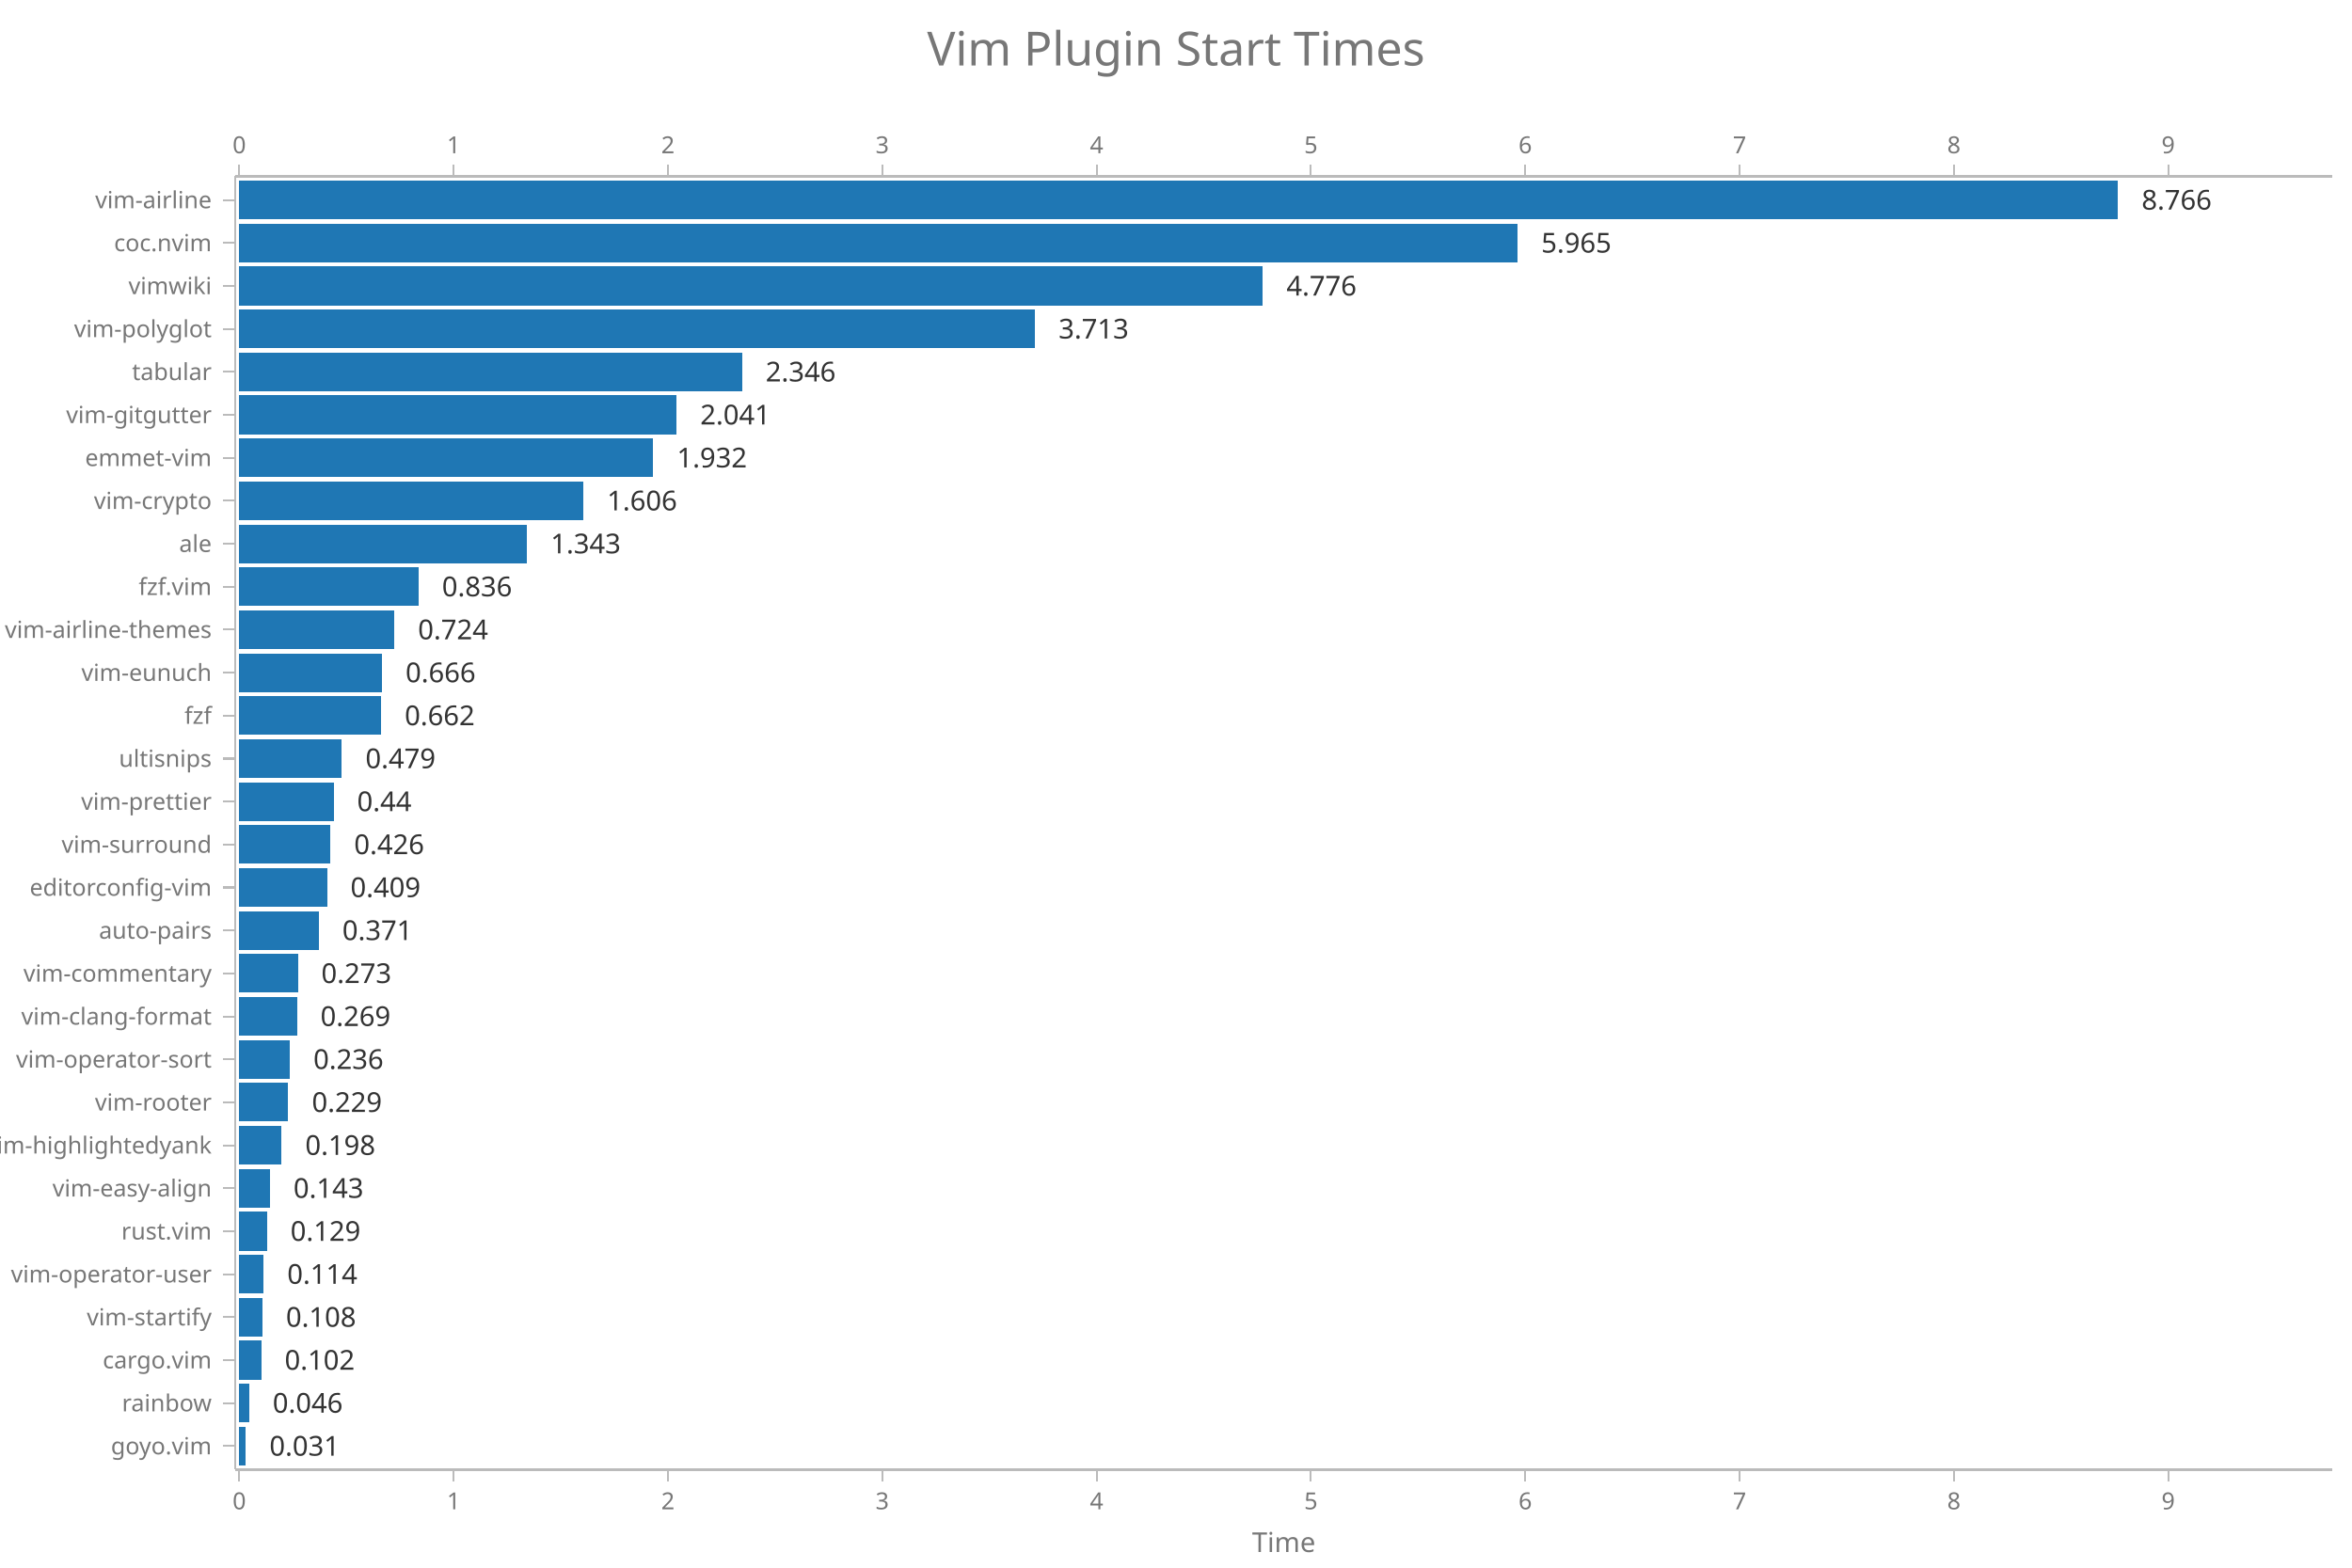
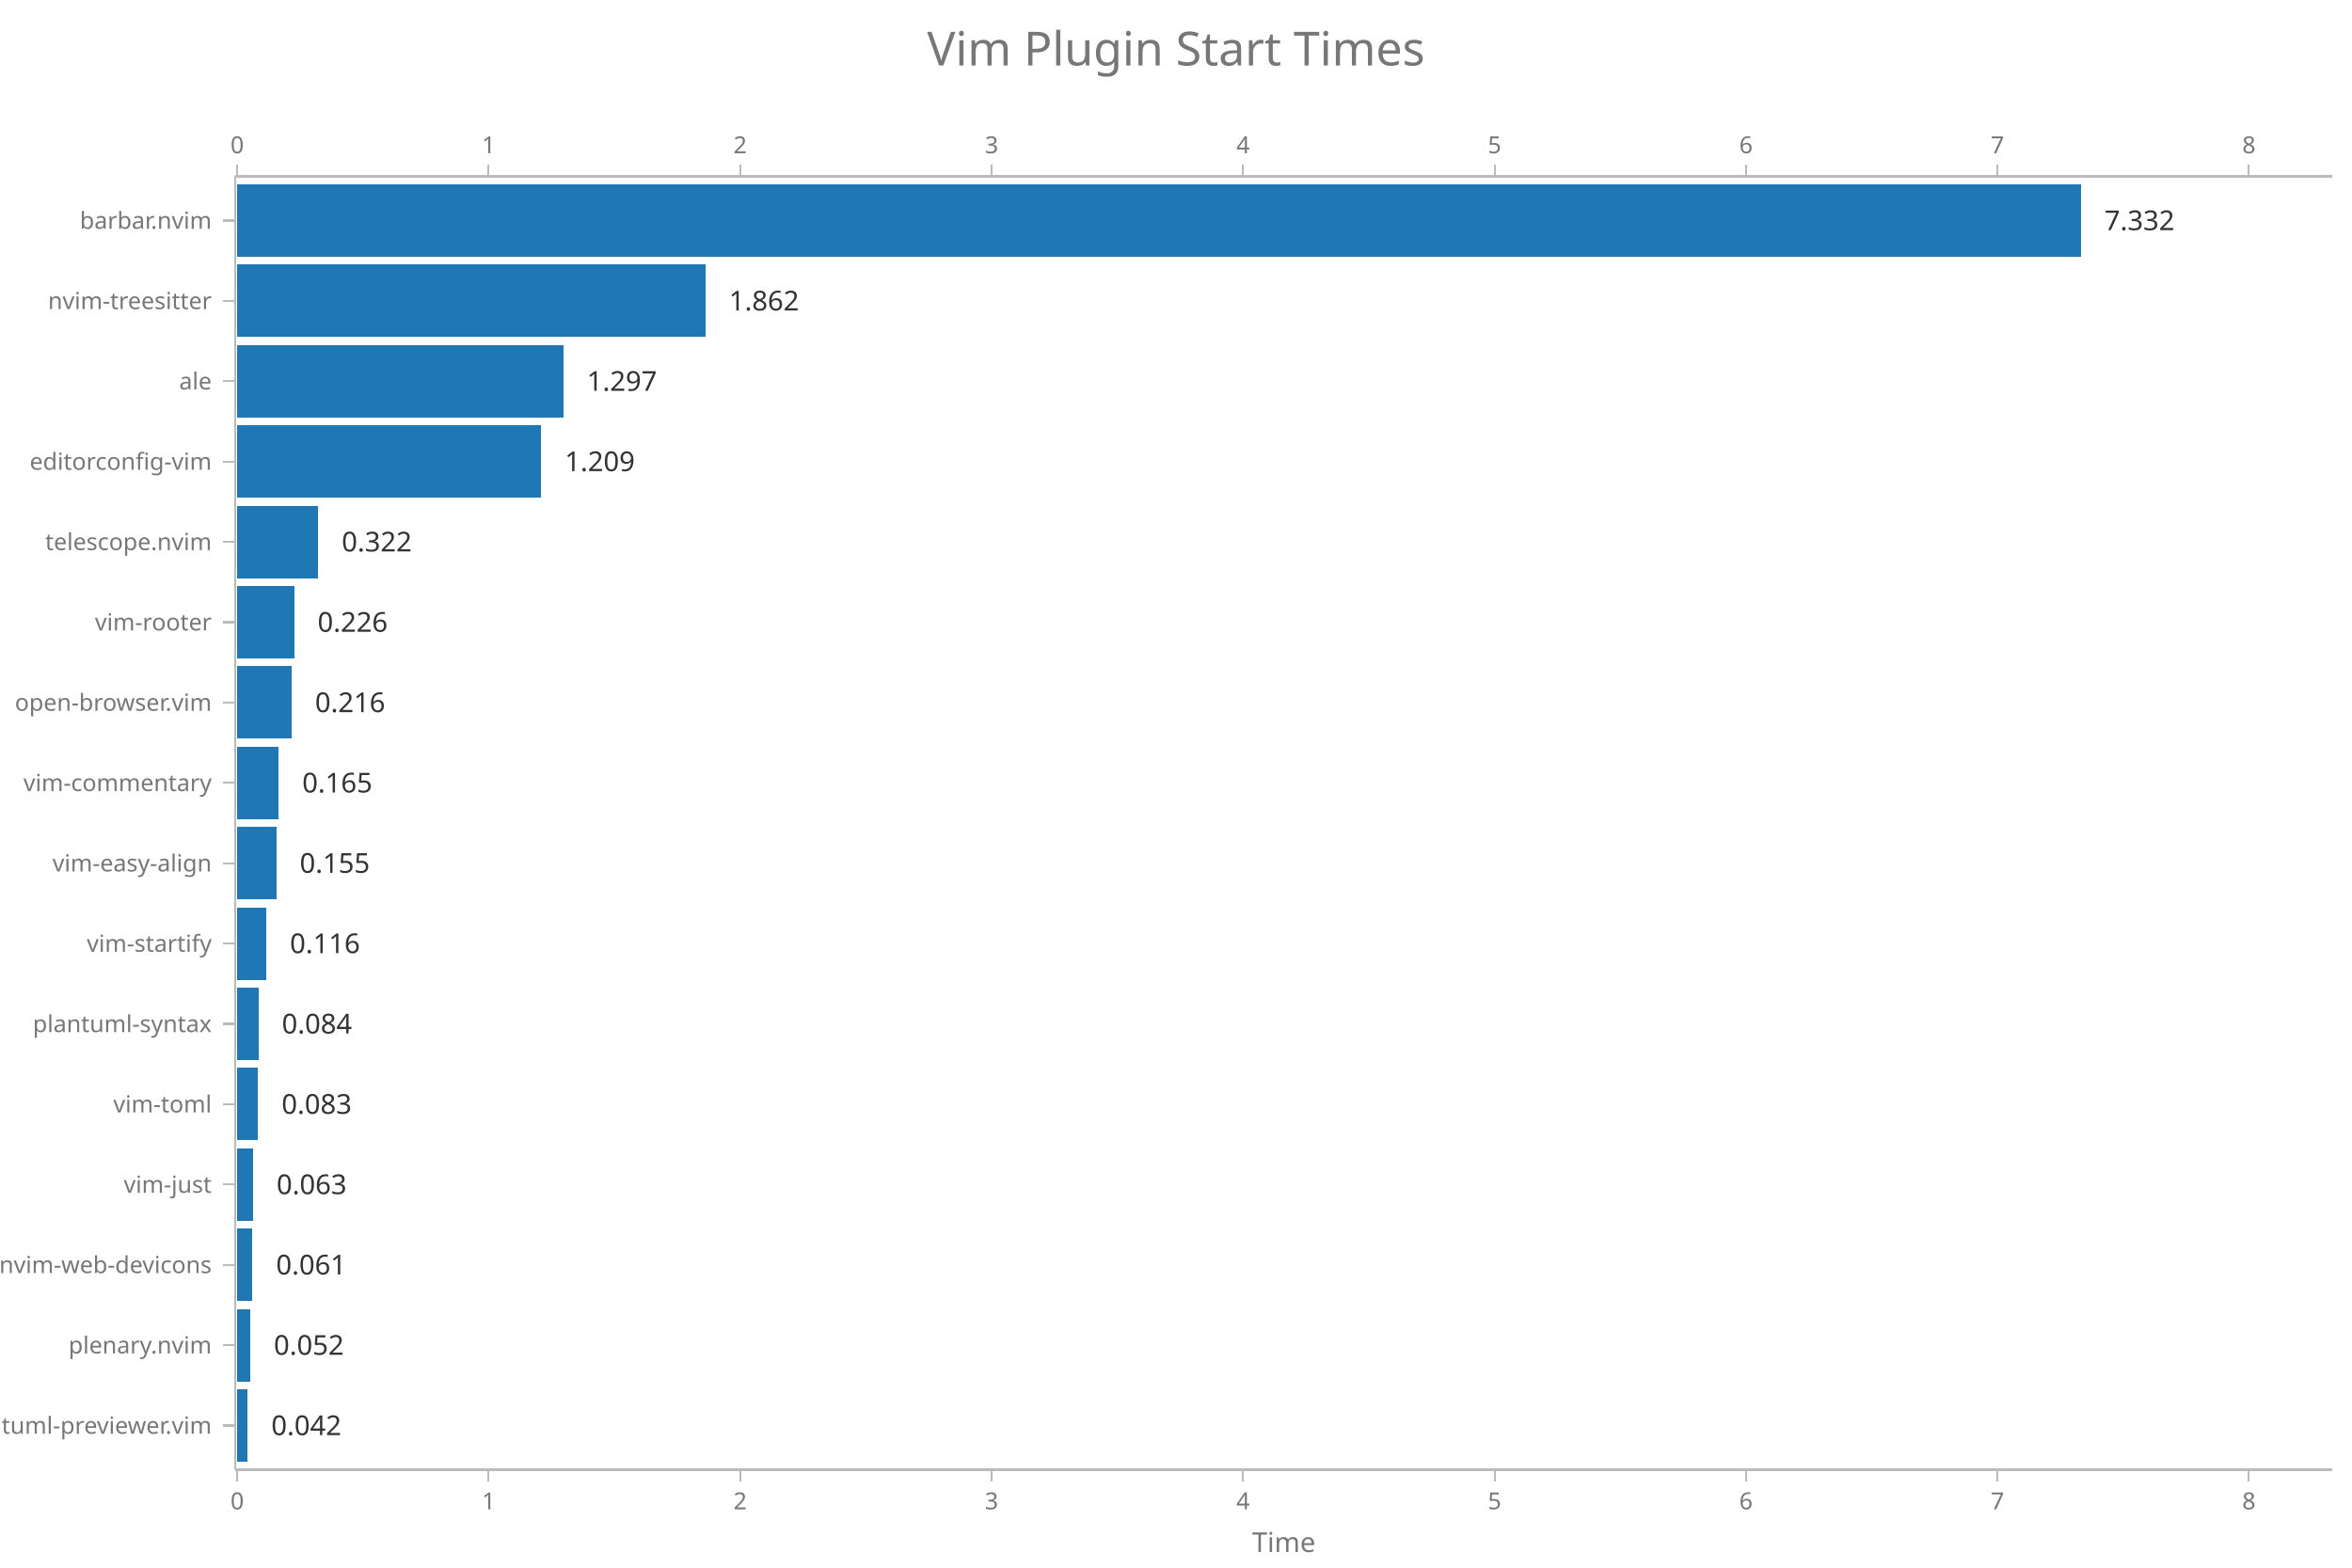
<svg xmlns="http://www.w3.org/2000/svg" height="800" viewBox="0 0 1200 800" width="1200">
  <g class="g-chart">
    <g class="g-title" transform="translate(600,25)">
      <text dy=".35em" fill="#777" font-family="sans-serif" font-size="24px" text-anchor="middle" x="0" y="0">
Vim Plugin Start Times
</text>
    </g>
    <g class="x-axis" transform="translate(120,90)">
      <line shape-rendering="crispEdges" stroke="#bbbbbb" stroke-width="1" x1="0" x2="1070" y1="0" y2="0" />
-       <g class="tick" transform="translate(2.07767,0)">
+       <g class="tick" transform="translate(1.026379,0)">
        <line shape-rendering="crispEdges" stroke="#bbbbbb" stroke-width="1px" x1="0" x2="0" y1="0" y2="-6" />
        <text dy=".35em" fill="#777" font-family="sans-serif" font-size="12px" text-anchor="middle" transform="rotate(0,0,-16)" x="0" y="-16">
0
</text>
      </g>
-       <g class="tick" transform="translate(111.4287,0)">
+       <g class="tick" transform="translate(129.3237,0)">
        <line shape-rendering="crispEdges" stroke="#bbbbbb" stroke-width="1px" x1="0" x2="0" y1="0" y2="-6" />
        <text dy=".35em" fill="#777" font-family="sans-serif" font-size="12px" text-anchor="middle" transform="rotate(0,0,-16)" x="0" y="-16">
1
</text>
      </g>
-       <g class="tick" transform="translate(220.7798,0)">
+       <g class="tick" transform="translate(257.6211,0)">
        <line shape-rendering="crispEdges" stroke="#bbbbbb" stroke-width="1px" x1="0" x2="0" y1="0" y2="-6" />
        <text dy=".35em" fill="#777" font-family="sans-serif" font-size="12px" text-anchor="middle" transform="rotate(0,0,-16)" x="0" y="-16">
2
</text>
      </g>
-       <g class="tick" transform="translate(330.1308,0)">
+       <g class="tick" transform="translate(385.9184,0)">
        <line shape-rendering="crispEdges" stroke="#bbbbbb" stroke-width="1px" x1="0" x2="0" y1="0" y2="-6" />
        <text dy=".35em" fill="#777" font-family="sans-serif" font-size="12px" text-anchor="middle" transform="rotate(0,0,-16)" x="0" y="-16">
3
</text>
      </g>
-       <g class="tick" transform="translate(439.4819,0)">
+       <g class="tick" transform="translate(514.2158,0)">
        <line shape-rendering="crispEdges" stroke="#bbbbbb" stroke-width="1px" x1="0" x2="0" y1="0" y2="-6" />
        <text dy=".35em" fill="#777" font-family="sans-serif" font-size="12px" text-anchor="middle" transform="rotate(0,0,-16)" x="0" y="-16">
4
</text>
      </g>
-       <g class="tick" transform="translate(548.8329,0)">
+       <g class="tick" transform="translate(642.5132,0)">
        <line shape-rendering="crispEdges" stroke="#bbbbbb" stroke-width="1px" x1="0" x2="0" y1="0" y2="-6" />
        <text dy=".35em" fill="#777" font-family="sans-serif" font-size="12px" text-anchor="middle" transform="rotate(0,0,-16)" x="0" y="-16">
5
</text>
      </g>
-       <g class="tick" transform="translate(658.184,0)">
+       <g class="tick" transform="translate(770.8105,0)">
        <line shape-rendering="crispEdges" stroke="#bbbbbb" stroke-width="1px" x1="0" x2="0" y1="0" y2="-6" />
        <text dy=".35em" fill="#777" font-family="sans-serif" font-size="12px" text-anchor="middle" transform="rotate(0,0,-16)" x="0" y="-16">
6
</text>
      </g>
-       <g class="tick" transform="translate(767.535,0)">
+       <g class="tick" transform="translate(899.1079,0)">
        <line shape-rendering="crispEdges" stroke="#bbbbbb" stroke-width="1px" x1="0" x2="0" y1="0" y2="-6" />
        <text dy=".35em" fill="#777" font-family="sans-serif" font-size="12px" text-anchor="middle" transform="rotate(0,0,-16)" x="0" y="-16">
7
</text>
      </g>
-       <g class="tick" transform="translate(876.886,0)">
+       <g class="tick" transform="translate(1027.405,0)">
        <line shape-rendering="crispEdges" stroke="#bbbbbb" stroke-width="1px" x1="0" x2="0" y1="0" y2="-6" />
        <text dy=".35em" fill="#777" font-family="sans-serif" font-size="12px" text-anchor="middle" transform="rotate(0,0,-16)" x="0" y="-16">
8
- </text>
-       </g>
-       <g class="tick" transform="translate(986.2371,0)">
-         <line shape-rendering="crispEdges" stroke="#bbbbbb" stroke-width="1px" x1="0" x2="0" y1="0" y2="-6" />
-         <text dy=".35em" fill="#777" font-family="sans-serif" font-size="12px" text-anchor="middle" transform="rotate(0,0,-16)" x="0" y="-16">
- 9
</text>
      </g>
    </g>
    <g class="x-axis" transform="translate(120,750)">
      <line shape-rendering="crispEdges" stroke="#bbbbbb" stroke-width="1" x1="0" x2="1070" y1="0" y2="0" />
-       <g class="tick" transform="translate(2.07767,0)">
+       <g class="tick" transform="translate(1.026379,0)">
        <line shape-rendering="crispEdges" stroke="#bbbbbb" stroke-width="1px" x1="0" x2="0" y1="0" y2="6" />
        <text dy=".35em" fill="#777" font-family="sans-serif" font-size="12px" text-anchor="middle" transform="rotate(0,0,16)" x="0" y="16">
0
</text>
      </g>
-       <g class="tick" transform="translate(111.4287,0)">
+       <g class="tick" transform="translate(129.3237,0)">
        <line shape-rendering="crispEdges" stroke="#bbbbbb" stroke-width="1px" x1="0" x2="0" y1="0" y2="6" />
        <text dy=".35em" fill="#777" font-family="sans-serif" font-size="12px" text-anchor="middle" transform="rotate(0,0,16)" x="0" y="16">
1
</text>
      </g>
-       <g class="tick" transform="translate(220.7798,0)">
+       <g class="tick" transform="translate(257.6211,0)">
        <line shape-rendering="crispEdges" stroke="#bbbbbb" stroke-width="1px" x1="0" x2="0" y1="0" y2="6" />
        <text dy=".35em" fill="#777" font-family="sans-serif" font-size="12px" text-anchor="middle" transform="rotate(0,0,16)" x="0" y="16">
2
</text>
      </g>
-       <g class="tick" transform="translate(330.1308,0)">
+       <g class="tick" transform="translate(385.9184,0)">
        <line shape-rendering="crispEdges" stroke="#bbbbbb" stroke-width="1px" x1="0" x2="0" y1="0" y2="6" />
        <text dy=".35em" fill="#777" font-family="sans-serif" font-size="12px" text-anchor="middle" transform="rotate(0,0,16)" x="0" y="16">
3
</text>
      </g>
-       <g class="tick" transform="translate(439.4819,0)">
+       <g class="tick" transform="translate(514.2158,0)">
        <line shape-rendering="crispEdges" stroke="#bbbbbb" stroke-width="1px" x1="0" x2="0" y1="0" y2="6" />
        <text dy=".35em" fill="#777" font-family="sans-serif" font-size="12px" text-anchor="middle" transform="rotate(0,0,16)" x="0" y="16">
4
</text>
      </g>
-       <g class="tick" transform="translate(548.8329,0)">
+       <g class="tick" transform="translate(642.5132,0)">
        <line shape-rendering="crispEdges" stroke="#bbbbbb" stroke-width="1px" x1="0" x2="0" y1="0" y2="6" />
        <text dy=".35em" fill="#777" font-family="sans-serif" font-size="12px" text-anchor="middle" transform="rotate(0,0,16)" x="0" y="16">
5
</text>
      </g>
-       <g class="tick" transform="translate(658.184,0)">
+       <g class="tick" transform="translate(770.8105,0)">
        <line shape-rendering="crispEdges" stroke="#bbbbbb" stroke-width="1px" x1="0" x2="0" y1="0" y2="6" />
        <text dy=".35em" fill="#777" font-family="sans-serif" font-size="12px" text-anchor="middle" transform="rotate(0,0,16)" x="0" y="16">
6
</text>
      </g>
-       <g class="tick" transform="translate(767.535,0)">
+       <g class="tick" transform="translate(899.1079,0)">
        <line shape-rendering="crispEdges" stroke="#bbbbbb" stroke-width="1px" x1="0" x2="0" y1="0" y2="6" />
        <text dy=".35em" fill="#777" font-family="sans-serif" font-size="12px" text-anchor="middle" transform="rotate(0,0,16)" x="0" y="16">
7
</text>
      </g>
-       <g class="tick" transform="translate(876.886,0)">
+       <g class="tick" transform="translate(1027.405,0)">
        <line shape-rendering="crispEdges" stroke="#bbbbbb" stroke-width="1px" x1="0" x2="0" y1="0" y2="6" />
        <text dy=".35em" fill="#777" font-family="sans-serif" font-size="12px" text-anchor="middle" transform="rotate(0,0,16)" x="0" y="16">
8
- </text>
-       </g>
-       <g class="tick" transform="translate(986.2371,0)">
-         <line shape-rendering="crispEdges" stroke="#bbbbbb" stroke-width="1px" x1="0" x2="0" y1="0" y2="6" />
-         <text dy=".35em" fill="#777" font-family="sans-serif" font-size="12px" text-anchor="middle" transform="rotate(0,0,16)" x="0" y="16">
- 9
</text>
      </g>
      <text fill="#777" font-family="sans-serif" font-size="14px" text-anchor="middle" transform="rotate(0)" x="535" y="42">
Time
</text>
    </g>
    <g class="y-axis" transform="translate(120,90)">
      <line shape-rendering="crispEdges" stroke="#bbbbbb" stroke-width="1" x1="0" x2="0" y1="0" y2="660" />
-       <g class="tick" transform="translate(0,12.0598)">
-         <line shape-rendering="crispEdges" stroke="#bbbbbb" stroke-width="1px" x1="0" x2="-6" y1="0" y2="0" />
-         <text dy=".35em" fill="#777" font-family="sans-serif" font-size="12px" text-anchor="end" transform="rotate(0,-12,0)" x="-12" y="0">
- vim-airline
- </text>
-       </g>
-       <g class="tick" transform="translate(0,33.98671)">
-         <line shape-rendering="crispEdges" stroke="#bbbbbb" stroke-width="1px" x1="0" x2="-6" y1="0" y2="0" />
-         <text dy=".35em" fill="#777" font-family="sans-serif" font-size="12px" text-anchor="end" transform="rotate(0,-12,0)" x="-12" y="0">
- coc.nvim
- </text>
-       </g>
-       <g class="tick" transform="translate(0,55.91362)">
-         <line shape-rendering="crispEdges" stroke="#bbbbbb" stroke-width="1px" x1="0" x2="-6" y1="0" y2="0" />
-         <text dy=".35em" fill="#777" font-family="sans-serif" font-size="12px" text-anchor="end" transform="rotate(0,-12,0)" x="-12" y="0">
- vimwiki
- </text>
-       </g>
-       <g class="tick" transform="translate(0,77.84053)">
-         <line shape-rendering="crispEdges" stroke="#bbbbbb" stroke-width="1px" x1="0" x2="-6" y1="0" y2="0" />
-         <text dy=".35em" fill="#777" font-family="sans-serif" font-size="12px" text-anchor="end" transform="rotate(0,-12,0)" x="-12" y="0">
- vim-polyglot
- </text>
-       </g>
-       <g class="tick" transform="translate(0,99.76744)">
-         <line shape-rendering="crispEdges" stroke="#bbbbbb" stroke-width="1px" x1="0" x2="-6" y1="0" y2="0" />
-         <text dy=".35em" fill="#777" font-family="sans-serif" font-size="12px" text-anchor="end" transform="rotate(0,-12,0)" x="-12" y="0">
- tabular
- </text>
-       </g>
-       <g class="tick" transform="translate(0,121.6944)">
-         <line shape-rendering="crispEdges" stroke="#bbbbbb" stroke-width="1px" x1="0" x2="-6" y1="0" y2="0" />
-         <text dy=".35em" fill="#777" font-family="sans-serif" font-size="12px" text-anchor="end" transform="rotate(0,-12,0)" x="-12" y="0">
- vim-gitgutter
- </text>
-       </g>
-       <g class="tick" transform="translate(0,143.6213)">
-         <line shape-rendering="crispEdges" stroke="#bbbbbb" stroke-width="1px" x1="0" x2="-6" y1="0" y2="0" />
-         <text dy=".35em" fill="#777" font-family="sans-serif" font-size="12px" text-anchor="end" transform="rotate(0,-12,0)" x="-12" y="0">
- emmet-vim
- </text>
-       </g>
-       <g class="tick" transform="translate(0,165.5482)">
-         <line shape-rendering="crispEdges" stroke="#bbbbbb" stroke-width="1px" x1="0" x2="-6" y1="0" y2="0" />
-         <text dy=".35em" fill="#777" font-family="sans-serif" font-size="12px" text-anchor="end" transform="rotate(0,-12,0)" x="-12" y="0">
- vim-crypto
- </text>
-       </g>
-       <g class="tick" transform="translate(0,187.4751)">
+       <g class="tick" transform="translate(0,22.54657)">
+         <line shape-rendering="crispEdges" stroke="#bbbbbb" stroke-width="1px" x1="0" x2="-6" y1="0" y2="0" />
+         <text dy=".35em" fill="#777" font-family="sans-serif" font-size="12px" text-anchor="end" transform="rotate(0,-12,0)" x="-12" y="0">
+ barbar.nvim
+ </text>
+       </g>
+       <g class="tick" transform="translate(0,63.54036)">
+         <line shape-rendering="crispEdges" stroke="#bbbbbb" stroke-width="1px" x1="0" x2="-6" y1="0" y2="0" />
+         <text dy=".35em" fill="#777" font-family="sans-serif" font-size="12px" text-anchor="end" transform="rotate(0,-12,0)" x="-12" y="0">
+ nvim-treesitter
+ </text>
+       </g>
+       <g class="tick" transform="translate(0,104.5341)">
        <line shape-rendering="crispEdges" stroke="#bbbbbb" stroke-width="1px" x1="0" x2="-6" y1="0" y2="0" />
        <text dy=".35em" fill="#777" font-family="sans-serif" font-size="12px" text-anchor="end" transform="rotate(0,-12,0)" x="-12" y="0">
ale
</text>
      </g>
-       <g class="tick" transform="translate(0,209.402)">
-         <line shape-rendering="crispEdges" stroke="#bbbbbb" stroke-width="1px" x1="0" x2="-6" y1="0" y2="0" />
-         <text dy=".35em" fill="#777" font-family="sans-serif" font-size="12px" text-anchor="end" transform="rotate(0,-12,0)" x="-12" y="0">
- fzf.vim
- </text>
-       </g>
-       <g class="tick" transform="translate(0,231.3289)">
-         <line shape-rendering="crispEdges" stroke="#bbbbbb" stroke-width="1px" x1="0" x2="-6" y1="0" y2="0" />
-         <text dy=".35em" fill="#777" font-family="sans-serif" font-size="12px" text-anchor="end" transform="rotate(0,-12,0)" x="-12" y="0">
- vim-airline-themes
- </text>
-       </g>
-       <g class="tick" transform="translate(0,253.2558)">
-         <line shape-rendering="crispEdges" stroke="#bbbbbb" stroke-width="1px" x1="0" x2="-6" y1="0" y2="0" />
-         <text dy=".35em" fill="#777" font-family="sans-serif" font-size="12px" text-anchor="end" transform="rotate(0,-12,0)" x="-12" y="0">
- vim-eunuch
- </text>
-       </g>
-       <g class="tick" transform="translate(0,275.1827)">
-         <line shape-rendering="crispEdges" stroke="#bbbbbb" stroke-width="1px" x1="0" x2="-6" y1="0" y2="0" />
-         <text dy=".35em" fill="#777" font-family="sans-serif" font-size="12px" text-anchor="end" transform="rotate(0,-12,0)" x="-12" y="0">
- fzf
- </text>
-       </g>
-       <g class="tick" transform="translate(0,297.1096)">
-         <line shape-rendering="crispEdges" stroke="#bbbbbb" stroke-width="1px" x1="0" x2="-6" y1="0" y2="0" />
-         <text dy=".35em" fill="#777" font-family="sans-serif" font-size="12px" text-anchor="end" transform="rotate(0,-12,0)" x="-12" y="0">
- ultisnips
- </text>
-       </g>
-       <g class="tick" transform="translate(0,319.0365)">
-         <line shape-rendering="crispEdges" stroke="#bbbbbb" stroke-width="1px" x1="0" x2="-6" y1="0" y2="0" />
-         <text dy=".35em" fill="#777" font-family="sans-serif" font-size="12px" text-anchor="end" transform="rotate(0,-12,0)" x="-12" y="0">
- vim-prettier
- </text>
-       </g>
-       <g class="tick" transform="translate(0,340.9634)">
-         <line shape-rendering="crispEdges" stroke="#bbbbbb" stroke-width="1px" x1="0" x2="-6" y1="0" y2="0" />
-         <text dy=".35em" fill="#777" font-family="sans-serif" font-size="12px" text-anchor="end" transform="rotate(0,-12,0)" x="-12" y="0">
- vim-surround
- </text>
-       </g>
-       <g class="tick" transform="translate(0,362.8904)">
+       <g class="tick" transform="translate(0,145.5279)">
        <line shape-rendering="crispEdges" stroke="#bbbbbb" stroke-width="1px" x1="0" x2="-6" y1="0" y2="0" />
        <text dy=".35em" fill="#777" font-family="sans-serif" font-size="12px" text-anchor="end" transform="rotate(0,-12,0)" x="-12" y="0">
editorconfig-vim
</text>
      </g>
-       <g class="tick" transform="translate(0,384.8173)">
-         <line shape-rendering="crispEdges" stroke="#bbbbbb" stroke-width="1px" x1="0" x2="-6" y1="0" y2="0" />
-         <text dy=".35em" fill="#777" font-family="sans-serif" font-size="12px" text-anchor="end" transform="rotate(0,-12,0)" x="-12" y="0">
- auto-pairs
- </text>
-       </g>
-       <g class="tick" transform="translate(0,406.7442)">
+       <g class="tick" transform="translate(0,186.5217)">
+         <line shape-rendering="crispEdges" stroke="#bbbbbb" stroke-width="1px" x1="0" x2="-6" y1="0" y2="0" />
+         <text dy=".35em" fill="#777" font-family="sans-serif" font-size="12px" text-anchor="end" transform="rotate(0,-12,0)" x="-12" y="0">
+ telescope.nvim
+ </text>
+       </g>
+       <g class="tick" transform="translate(0,227.5155)">
+         <line shape-rendering="crispEdges" stroke="#bbbbbb" stroke-width="1px" x1="0" x2="-6" y1="0" y2="0" />
+         <text dy=".35em" fill="#777" font-family="sans-serif" font-size="12px" text-anchor="end" transform="rotate(0,-12,0)" x="-12" y="0">
+ vim-rooter
+ </text>
+       </g>
+       <g class="tick" transform="translate(0,268.5093)">
+         <line shape-rendering="crispEdges" stroke="#bbbbbb" stroke-width="1px" x1="0" x2="-6" y1="0" y2="0" />
+         <text dy=".35em" fill="#777" font-family="sans-serif" font-size="12px" text-anchor="end" transform="rotate(0,-12,0)" x="-12" y="0">
+ open-browser.vim
+ </text>
+       </g>
+       <g class="tick" transform="translate(0,309.5031)">
        <line shape-rendering="crispEdges" stroke="#bbbbbb" stroke-width="1px" x1="0" x2="-6" y1="0" y2="0" />
        <text dy=".35em" fill="#777" font-family="sans-serif" font-size="12px" text-anchor="end" transform="rotate(0,-12,0)" x="-12" y="0">
vim-commentary
</text>
      </g>
-       <g class="tick" transform="translate(0,428.6711)">
-         <line shape-rendering="crispEdges" stroke="#bbbbbb" stroke-width="1px" x1="0" x2="-6" y1="0" y2="0" />
-         <text dy=".35em" fill="#777" font-family="sans-serif" font-size="12px" text-anchor="end" transform="rotate(0,-12,0)" x="-12" y="0">
- vim-clang-format
- </text>
-       </g>
-       <g class="tick" transform="translate(0,450.598)">
-         <line shape-rendering="crispEdges" stroke="#bbbbbb" stroke-width="1px" x1="0" x2="-6" y1="0" y2="0" />
-         <text dy=".35em" fill="#777" font-family="sans-serif" font-size="12px" text-anchor="end" transform="rotate(0,-12,0)" x="-12" y="0">
- vim-operator-sort
- </text>
-       </g>
-       <g class="tick" transform="translate(0,472.5249)">
-         <line shape-rendering="crispEdges" stroke="#bbbbbb" stroke-width="1px" x1="0" x2="-6" y1="0" y2="0" />
-         <text dy=".35em" fill="#777" font-family="sans-serif" font-size="12px" text-anchor="end" transform="rotate(0,-12,0)" x="-12" y="0">
- vim-rooter
- </text>
-       </g>
-       <g class="tick" transform="translate(0,494.4518)">
-         <line shape-rendering="crispEdges" stroke="#bbbbbb" stroke-width="1px" x1="0" x2="-6" y1="0" y2="0" />
-         <text dy=".35em" fill="#777" font-family="sans-serif" font-size="12px" text-anchor="end" transform="rotate(0,-12,0)" x="-12" y="0">
- vim-highlightedyank
- </text>
-       </g>
-       <g class="tick" transform="translate(0,516.3787)">
+       <g class="tick" transform="translate(0,350.4969)">
        <line shape-rendering="crispEdges" stroke="#bbbbbb" stroke-width="1px" x1="0" x2="-6" y1="0" y2="0" />
        <text dy=".35em" fill="#777" font-family="sans-serif" font-size="12px" text-anchor="end" transform="rotate(0,-12,0)" x="-12" y="0">
vim-easy-align
</text>
      </g>
-       <g class="tick" transform="translate(0,538.3057)">
-         <line shape-rendering="crispEdges" stroke="#bbbbbb" stroke-width="1px" x1="0" x2="-6" y1="0" y2="0" />
-         <text dy=".35em" fill="#777" font-family="sans-serif" font-size="12px" text-anchor="end" transform="rotate(0,-12,0)" x="-12" y="0">
- rust.vim
- </text>
-       </g>
-       <g class="tick" transform="translate(0,560.2325)">
-         <line shape-rendering="crispEdges" stroke="#bbbbbb" stroke-width="1px" x1="0" x2="-6" y1="0" y2="0" />
-         <text dy=".35em" fill="#777" font-family="sans-serif" font-size="12px" text-anchor="end" transform="rotate(0,-12,0)" x="-12" y="0">
- vim-operator-user
- </text>
-       </g>
-       <g class="tick" transform="translate(0,582.1595)">
+       <g class="tick" transform="translate(0,391.4907)">
        <line shape-rendering="crispEdges" stroke="#bbbbbb" stroke-width="1px" x1="0" x2="-6" y1="0" y2="0" />
        <text dy=".35em" fill="#777" font-family="sans-serif" font-size="12px" text-anchor="end" transform="rotate(0,-12,0)" x="-12" y="0">
vim-startify
</text>
      </g>
-       <g class="tick" transform="translate(0,604.0864)">
-         <line shape-rendering="crispEdges" stroke="#bbbbbb" stroke-width="1px" x1="0" x2="-6" y1="0" y2="0" />
-         <text dy=".35em" fill="#777" font-family="sans-serif" font-size="12px" text-anchor="end" transform="rotate(0,-12,0)" x="-12" y="0">
- cargo.vim
- </text>
-       </g>
-       <g class="tick" transform="translate(0,626.0133)">
-         <line shape-rendering="crispEdges" stroke="#bbbbbb" stroke-width="1px" x1="0" x2="-6" y1="0" y2="0" />
-         <text dy=".35em" fill="#777" font-family="sans-serif" font-size="12px" text-anchor="end" transform="rotate(0,-12,0)" x="-12" y="0">
- rainbow
- </text>
-       </g>
-       <g class="tick" transform="translate(0,647.9402)">
-         <line shape-rendering="crispEdges" stroke="#bbbbbb" stroke-width="1px" x1="0" x2="-6" y1="0" y2="0" />
-         <text dy=".35em" fill="#777" font-family="sans-serif" font-size="12px" text-anchor="end" transform="rotate(0,-12,0)" x="-12" y="0">
- goyo.vim
+       <g class="tick" transform="translate(0,432.4845)">
+         <line shape-rendering="crispEdges" stroke="#bbbbbb" stroke-width="1px" x1="0" x2="-6" y1="0" y2="0" />
+         <text dy=".35em" fill="#777" font-family="sans-serif" font-size="12px" text-anchor="end" transform="rotate(0,-12,0)" x="-12" y="0">
+ plantuml-syntax
+ </text>
+       </g>
+       <g class="tick" transform="translate(0,473.4783)">
+         <line shape-rendering="crispEdges" stroke="#bbbbbb" stroke-width="1px" x1="0" x2="-6" y1="0" y2="0" />
+         <text dy=".35em" fill="#777" font-family="sans-serif" font-size="12px" text-anchor="end" transform="rotate(0,-12,0)" x="-12" y="0">
+ vim-toml
+ </text>
+       </g>
+       <g class="tick" transform="translate(0,514.472)">
+         <line shape-rendering="crispEdges" stroke="#bbbbbb" stroke-width="1px" x1="0" x2="-6" y1="0" y2="0" />
+         <text dy=".35em" fill="#777" font-family="sans-serif" font-size="12px" text-anchor="end" transform="rotate(0,-12,0)" x="-12" y="0">
+ vim-just
+ </text>
+       </g>
+       <g class="tick" transform="translate(0,555.4658)">
+         <line shape-rendering="crispEdges" stroke="#bbbbbb" stroke-width="1px" x1="0" x2="-6" y1="0" y2="0" />
+         <text dy=".35em" fill="#777" font-family="sans-serif" font-size="12px" text-anchor="end" transform="rotate(0,-12,0)" x="-12" y="0">
+ nvim-web-devicons
+ </text>
+       </g>
+       <g class="tick" transform="translate(0,596.4597)">
+         <line shape-rendering="crispEdges" stroke="#bbbbbb" stroke-width="1px" x1="0" x2="-6" y1="0" y2="0" />
+         <text dy=".35em" fill="#777" font-family="sans-serif" font-size="12px" text-anchor="end" transform="rotate(0,-12,0)" x="-12" y="0">
+ plenary.nvim
+ </text>
+       </g>
+       <g class="tick" transform="translate(0,637.4534)">
+         <line shape-rendering="crispEdges" stroke="#bbbbbb" stroke-width="1px" x1="0" x2="-6" y1="0" y2="0" />
+         <text dy=".35em" fill="#777" font-family="sans-serif" font-size="12px" text-anchor="end" transform="rotate(0,-12,0)" x="-12" y="0">
+ plantuml-previewer.vim
</text>
      </g>
    </g>
    <g class="g-view" transform="translate(120,90)">
      <g>
-         <g class="bar" transform="translate(0,199.5349)">
-           <rect fill="#1f77b4" height="19.734" shape-rendering="crispEdges" width="91.417" x="2.078" y="0" />
-           <text dy=".35em" fill="#333" font-family="sans-serif" font-size="14px" text-anchor="start" x="105.495" y="9.867">
- 0.836
- </text>
-         </g>
-         <g class="bar" transform="translate(0,133.7542)">
-           <rect fill="#1f77b4" height="19.734" shape-rendering="crispEdges" width="211.266" x="2.078" y="0" />
-           <text dy=".35em" fill="#333" font-family="sans-serif" font-size="14px" text-anchor="start" x="225.344" y="9.867">
- 1.932
- </text>
-         </g>
-         <g class="bar" transform="translate(0,67.97342)">
-           <rect fill="#1f77b4" height="19.734" shape-rendering="crispEdges" width="406.02" x="2.078" y="0" />
-           <text dy=".35em" fill="#333" font-family="sans-serif" font-size="14px" text-anchor="start" x="420.098" y="9.867">
- 3.713
- </text>
-         </g>
-         <g class="bar" transform="translate(0,396.8771)">
-           <rect fill="#1f77b4" height="19.734" shape-rendering="crispEdges" width="29.853" x="2.078" y="0" />
-           <text dy=".35em" fill="#333" font-family="sans-serif" font-size="14px" text-anchor="start" x="43.931" y="9.867">
- 0.273
- </text>
-         </g>
-         <g class="bar" transform="translate(0,2.192688)">
-           <rect fill="#1f77b4" height="19.734" shape-rendering="crispEdges" width="958.571" x="2.078" y="0" />
-           <text dy=".35em" fill="#333" font-family="sans-serif" font-size="14px" text-anchor="start" x="972.649" y="9.867">
- 8.766
- </text>
-         </g>
-         <g class="bar" transform="translate(0,462.6578)">
-           <rect fill="#1f77b4" height="19.734" shape-rendering="crispEdges" width="25.041" x="2.078" y="0" />
-           <text dy=".35em" fill="#333" font-family="sans-serif" font-size="14px" text-anchor="start" x="39.119" y="9.867">
- 0.229
- </text>
-         </g>
-         <g class="bar" transform="translate(0,484.5847)">
-           <rect fill="#1f77b4" height="19.734" shape-rendering="crispEdges" width="21.652" x="2.078" y="0" />
-           <text dy=".35em" fill="#333" font-family="sans-serif" font-size="14px" text-anchor="start" x="35.729" y="9.867">
- 0.198
- </text>
-         </g>
-         <g class="bar" transform="translate(0,265.3156)">
-           <rect fill="#1f77b4" height="19.734" shape-rendering="crispEdges" width="72.39" x="2.078" y="0" />
-           <text dy=".35em" fill="#333" font-family="sans-serif" font-size="14px" text-anchor="start" x="86.468" y="9.867">
- 0.662
- </text>
-         </g>
-         <g class="bar" transform="translate(0,243.3887)">
-           <rect fill="#1f77b4" height="19.734" shape-rendering="crispEdges" width="72.828" x="2.078" y="0" />
-           <text dy=".35em" fill="#333" font-family="sans-serif" font-size="14px" text-anchor="start" x="86.905" y="9.867">
- 0.666
- </text>
-         </g>
-         <g class="bar" transform="translate(0,353.0233)">
-           <rect fill="#1f77b4" height="19.734" shape-rendering="crispEdges" width="44.725" x="2.078" y="0" />
-           <text dy=".35em" fill="#333" font-family="sans-serif" font-size="14px" text-anchor="start" x="58.802" y="9.867">
- 0.409
- </text>
-         </g>
-         <g class="bar" transform="translate(0,374.9502)">
-           <rect fill="#1f77b4" height="19.734" shape-rendering="crispEdges" width="40.569" x="2.078" y="0" />
-           <text dy=".35em" fill="#333" font-family="sans-serif" font-size="14px" text-anchor="start" x="54.647" y="9.867">
- 0.371
- </text>
-         </g>
-         <g class="bar" transform="translate(0,638.0731)">
-           <rect fill="#1f77b4" height="19.734" shape-rendering="crispEdges" width="3.39" x="2.078" y="0" />
-           <text dy=".35em" fill="#333" font-family="sans-serif" font-size="14px" text-anchor="start" x="17.468" y="9.867">
- 0.031
- </text>
-         </g>
-         <g class="bar" transform="translate(0,528.4385)">
-           <rect fill="#1f77b4" height="19.734" shape-rendering="crispEdges" width="14.106" x="2.078" y="0" />
-           <text dy=".35em" fill="#333" font-family="sans-serif" font-size="14px" text-anchor="start" x="28.184" y="9.867">
- 0.129
- </text>
-         </g>
-         <g class="bar" transform="translate(0,331.0963)">
-           <rect fill="#1f77b4" height="19.734" shape-rendering="crispEdges" width="46.584" x="2.078" y="0" />
-           <text dy=".35em" fill="#333" font-family="sans-serif" font-size="14px" text-anchor="start" x="60.661" y="9.867">
- 0.426
- </text>
-         </g>
-         <g class="bar" transform="translate(0,572.2924)">
-           <rect fill="#1f77b4" height="19.734" shape-rendering="crispEdges" width="11.81" x="2.078" y="0" />
-           <text dy=".35em" fill="#333" font-family="sans-serif" font-size="14px" text-anchor="start" x="25.888" y="9.867">
- 0.108
- </text>
-         </g>
-         <g class="bar" transform="translate(0,287.2425)">
-           <rect fill="#1f77b4" height="19.734" shape-rendering="crispEdges" width="52.379" x="2.078" y="0" />
-           <text dy=".35em" fill="#333" font-family="sans-serif" font-size="14px" text-anchor="start" x="66.457" y="9.867">
- 0.479
- </text>
-         </g>
-         <g class="bar" transform="translate(0,506.5116)">
-           <rect fill="#1f77b4" height="19.734" shape-rendering="crispEdges" width="15.637" x="2.078" y="0" />
-           <text dy=".35em" fill="#333" font-family="sans-serif" font-size="14px" text-anchor="start" x="29.715" y="9.867">
- 0.143
- </text>
-         </g>
-         <g class="bar" transform="translate(0,177.608)">
-           <rect fill="#1f77b4" height="19.734" shape-rendering="crispEdges" width="146.858" x="2.078" y="0" />
-           <text dy=".35em" fill="#333" font-family="sans-serif" font-size="14px" text-anchor="start" x="160.936" y="9.867">
- 1.343
- </text>
-         </g>
-         <g class="bar" transform="translate(0,46.04651)">
-           <rect fill="#1f77b4" height="19.734" shape-rendering="crispEdges" width="522.261" x="2.078" y="0" />
-           <text dy=".35em" fill="#333" font-family="sans-serif" font-size="14px" text-anchor="start" x="536.338" y="9.867">
- 4.776
- </text>
-         </g>
-         <g class="bar" transform="translate(0,418.804)">
-           <rect fill="#1f77b4" height="19.734" shape-rendering="crispEdges" width="29.415" x="2.078" y="0" />
-           <text dy=".35em" fill="#333" font-family="sans-serif" font-size="14px" text-anchor="start" x="43.493" y="9.867">
- 0.269
- </text>
-         </g>
-         <g class="bar" transform="translate(0,616.1462)">
-           <rect fill="#1f77b4" height="19.734" shape-rendering="crispEdges" width="5.03" x="2.078" y="0" />
-           <text dy=".35em" fill="#333" font-family="sans-serif" font-size="14px" text-anchor="start" x="19.108" y="9.867">
- 0.046
- </text>
-         </g>
-         <g class="bar" transform="translate(0,594.2193)">
-           <rect fill="#1f77b4" height="19.734" shape-rendering="crispEdges" width="11.154" x="2.078" y="0" />
-           <text dy=".35em" fill="#333" font-family="sans-serif" font-size="14px" text-anchor="start" x="25.231" y="9.867">
- 0.102
- </text>
-         </g>
-         <g class="bar" transform="translate(0,221.4618)">
-           <rect fill="#1f77b4" height="19.734" shape-rendering="crispEdges" width="79.17" x="2.078" y="0" />
-           <text dy=".35em" fill="#333" font-family="sans-serif" font-size="14px" text-anchor="start" x="93.248" y="9.867">
- 0.724
- </text>
-         </g>
-         <g class="bar" transform="translate(0,155.6811)">
-           <rect fill="#1f77b4" height="19.734" shape-rendering="crispEdges" width="175.618" x="2.078" y="0" />
-           <text dy=".35em" fill="#333" font-family="sans-serif" font-size="14px" text-anchor="start" x="189.695" y="9.867">
- 1.606
- </text>
-         </g>
-         <g class="bar" transform="translate(0,111.8272)">
-           <rect fill="#1f77b4" height="19.734" shape-rendering="crispEdges" width="223.185" x="2.078" y="0" />
-           <text dy=".35em" fill="#333" font-family="sans-serif" font-size="14px" text-anchor="start" x="237.263" y="9.867">
- 2.041
- </text>
-         </g>
-         <g class="bar" transform="translate(0,440.7309)">
-           <rect fill="#1f77b4" height="19.734" shape-rendering="crispEdges" width="25.807" x="2.078" y="0" />
-           <text dy=".35em" fill="#333" font-family="sans-serif" font-size="14px" text-anchor="start" x="39.885" y="9.867">
- 0.236
- </text>
-         </g>
-         <g class="bar" transform="translate(0,550.3654)">
-           <rect fill="#1f77b4" height="19.734" shape-rendering="crispEdges" width="12.466" x="2.078" y="0" />
-           <text dy=".35em" fill="#333" font-family="sans-serif" font-size="14px" text-anchor="start" x="26.544" y="9.867">
- 0.114
- </text>
-         </g>
-         <g class="bar" transform="translate(0,309.1694)">
-           <rect fill="#1f77b4" height="19.734" shape-rendering="crispEdges" width="48.114" x="2.078" y="0" />
-           <text dy=".35em" fill="#333" font-family="sans-serif" font-size="14px" text-anchor="start" x="62.192" y="9.867">
- 0.44
- </text>
-         </g>
-         <g class="bar" transform="translate(0,89.90033)">
-           <rect fill="#1f77b4" height="19.734" shape-rendering="crispEdges" width="256.538" x="2.078" y="0" />
-           <text dy=".35em" fill="#333" font-family="sans-serif" font-size="14px" text-anchor="start" x="270.615" y="9.867">
- 2.346
- </text>
-         </g>
-         <g class="bar" transform="translate(0,24.1196)">
-           <rect fill="#1f77b4" height="19.734" shape-rendering="crispEdges" width="652.279" x="2.078" y="0" />
-           <text dy=".35em" fill="#333" font-family="sans-serif" font-size="14px" text-anchor="start" x="666.357" y="9.867">
- 5.965
+         <g class="bar" transform="translate(0,4.099365)">
+           <rect fill="#1f77b4" height="36.894" shape-rendering="crispEdges" width="940.676" x="1.026" y="0" />
+           <text dy=".35em" fill="#333" font-family="sans-serif" font-size="14px" text-anchor="start" x="953.703" y="18.447">
+ 7.332
+ </text>
+         </g>
+         <g class="bar" transform="translate(0,414.0373)">
+           <rect fill="#1f77b4" height="36.894" shape-rendering="crispEdges" width="10.777" x="1.026" y="0" />
+           <text dy=".35em" fill="#333" font-family="sans-serif" font-size="14px" text-anchor="start" x="23.803" y="18.447">
+ 0.084
+ </text>
+         </g>
+         <g class="bar" transform="translate(0,537.0186)">
+           <rect fill="#1f77b4" height="36.894" shape-rendering="crispEdges" width="7.826" x="1.026" y="0" />
+           <text dy=".35em" fill="#333" font-family="sans-serif" font-size="14px" text-anchor="start" x="20.853" y="18.447">
+ 0.061
+ </text>
+         </g>
+         <g class="bar" transform="translate(0,373.0435)">
+           <rect fill="#1f77b4" height="36.894" shape-rendering="crispEdges" width="14.882" x="1.026" y="0" />
+           <text dy=".35em" fill="#333" font-family="sans-serif" font-size="14px" text-anchor="start" x="27.909" y="18.447">
+ 0.116
+ </text>
+         </g>
+         <g class="bar" transform="translate(0,45.09316)">
+           <rect fill="#1f77b4" height="36.894" shape-rendering="crispEdges" width="238.89" x="1.026" y="0" />
+           <text dy=".35em" fill="#333" font-family="sans-serif" font-size="14px" text-anchor="start" x="251.916" y="18.447">
+ 1.862
+ </text>
+         </g>
+         <g class="bar" transform="translate(0,291.0559)">
+           <rect fill="#1f77b4" height="36.894" shape-rendering="crispEdges" width="21.169" x="1.026" y="0" />
+           <text dy=".35em" fill="#333" font-family="sans-serif" font-size="14px" text-anchor="start" x="34.195" y="18.447">
+ 0.165
+ </text>
+         </g>
+         <g class="bar" transform="translate(0,496.0248)">
+           <rect fill="#1f77b4" height="36.894" shape-rendering="crispEdges" width="8.083" x="1.026" y="0" />
+           <text dy=".35em" fill="#333" font-family="sans-serif" font-size="14px" text-anchor="start" x="21.109" y="18.447">
+ 0.063
+ </text>
+         </g>
+         <g class="bar" transform="translate(0,332.0497)">
+           <rect fill="#1f77b4" height="36.894" shape-rendering="crispEdges" width="19.886" x="1.026" y="0" />
+           <text dy=".35em" fill="#333" font-family="sans-serif" font-size="14px" text-anchor="start" x="32.912" y="18.447">
+ 0.155
+ </text>
+         </g>
+         <g class="bar" transform="translate(0,209.0683)">
+           <rect fill="#1f77b4" height="36.894" shape-rendering="crispEdges" width="28.995" x="1.026" y="0" />
+           <text dy=".35em" fill="#333" font-family="sans-serif" font-size="14px" text-anchor="start" x="42.022" y="18.447">
+ 0.226
+ </text>
+         </g>
+         <g class="bar" transform="translate(0,168.0745)">
+           <rect fill="#1f77b4" height="36.894" shape-rendering="crispEdges" width="41.312" x="1.026" y="0" />
+           <text dy=".35em" fill="#333" font-family="sans-serif" font-size="14px" text-anchor="start" x="54.338" y="18.447">
+ 0.322
+ </text>
+         </g>
+         <g class="bar" transform="translate(0,455.0311)">
+           <rect fill="#1f77b4" height="36.894" shape-rendering="crispEdges" width="10.649" x="1.026" y="0" />
+           <text dy=".35em" fill="#333" font-family="sans-serif" font-size="14px" text-anchor="start" x="23.675" y="18.447">
+ 0.083
+ </text>
+         </g>
+         <g class="bar" transform="translate(0,86.08695)">
+           <rect fill="#1f77b4" height="36.894" shape-rendering="crispEdges" width="166.402" x="1.026" y="0" />
+           <text dy=".35em" fill="#333" font-family="sans-serif" font-size="14px" text-anchor="start" x="179.428" y="18.447">
+ 1.297
+ </text>
+         </g>
+         <g class="bar" transform="translate(0,578.0124)">
+           <rect fill="#1f77b4" height="36.894" shape-rendering="crispEdges" width="6.671" x="1.026" y="0" />
+           <text dy=".35em" fill="#333" font-family="sans-serif" font-size="14px" text-anchor="start" x="19.698" y="18.447">
+ 0.052
+ </text>
+         </g>
+         <g class="bar" transform="translate(0,127.0807)">
+           <rect fill="#1f77b4" height="36.894" shape-rendering="crispEdges" width="155.112" x="1.026" y="0" />
+           <text dy=".35em" fill="#333" font-family="sans-serif" font-size="14px" text-anchor="start" x="168.138" y="18.447">
+ 1.209
+ </text>
+         </g>
+         <g class="bar" transform="translate(0,619.0062)">
+           <rect fill="#1f77b4" height="36.894" shape-rendering="crispEdges" width="5.388" x="1.026" y="0" />
+           <text dy=".35em" fill="#333" font-family="sans-serif" font-size="14px" text-anchor="start" x="18.415" y="18.447">
+ 0.042
+ </text>
+         </g>
+         <g class="bar" transform="translate(0,250.0621)">
+           <rect fill="#1f77b4" height="36.894" shape-rendering="crispEdges" width="27.712" x="1.026" y="0" />
+           <text dy=".35em" fill="#333" font-family="sans-serif" font-size="14px" text-anchor="start" x="40.739" y="18.447">
+ 0.216
</text>
        </g>
      </g>
    </g>
  </g>
</svg>
